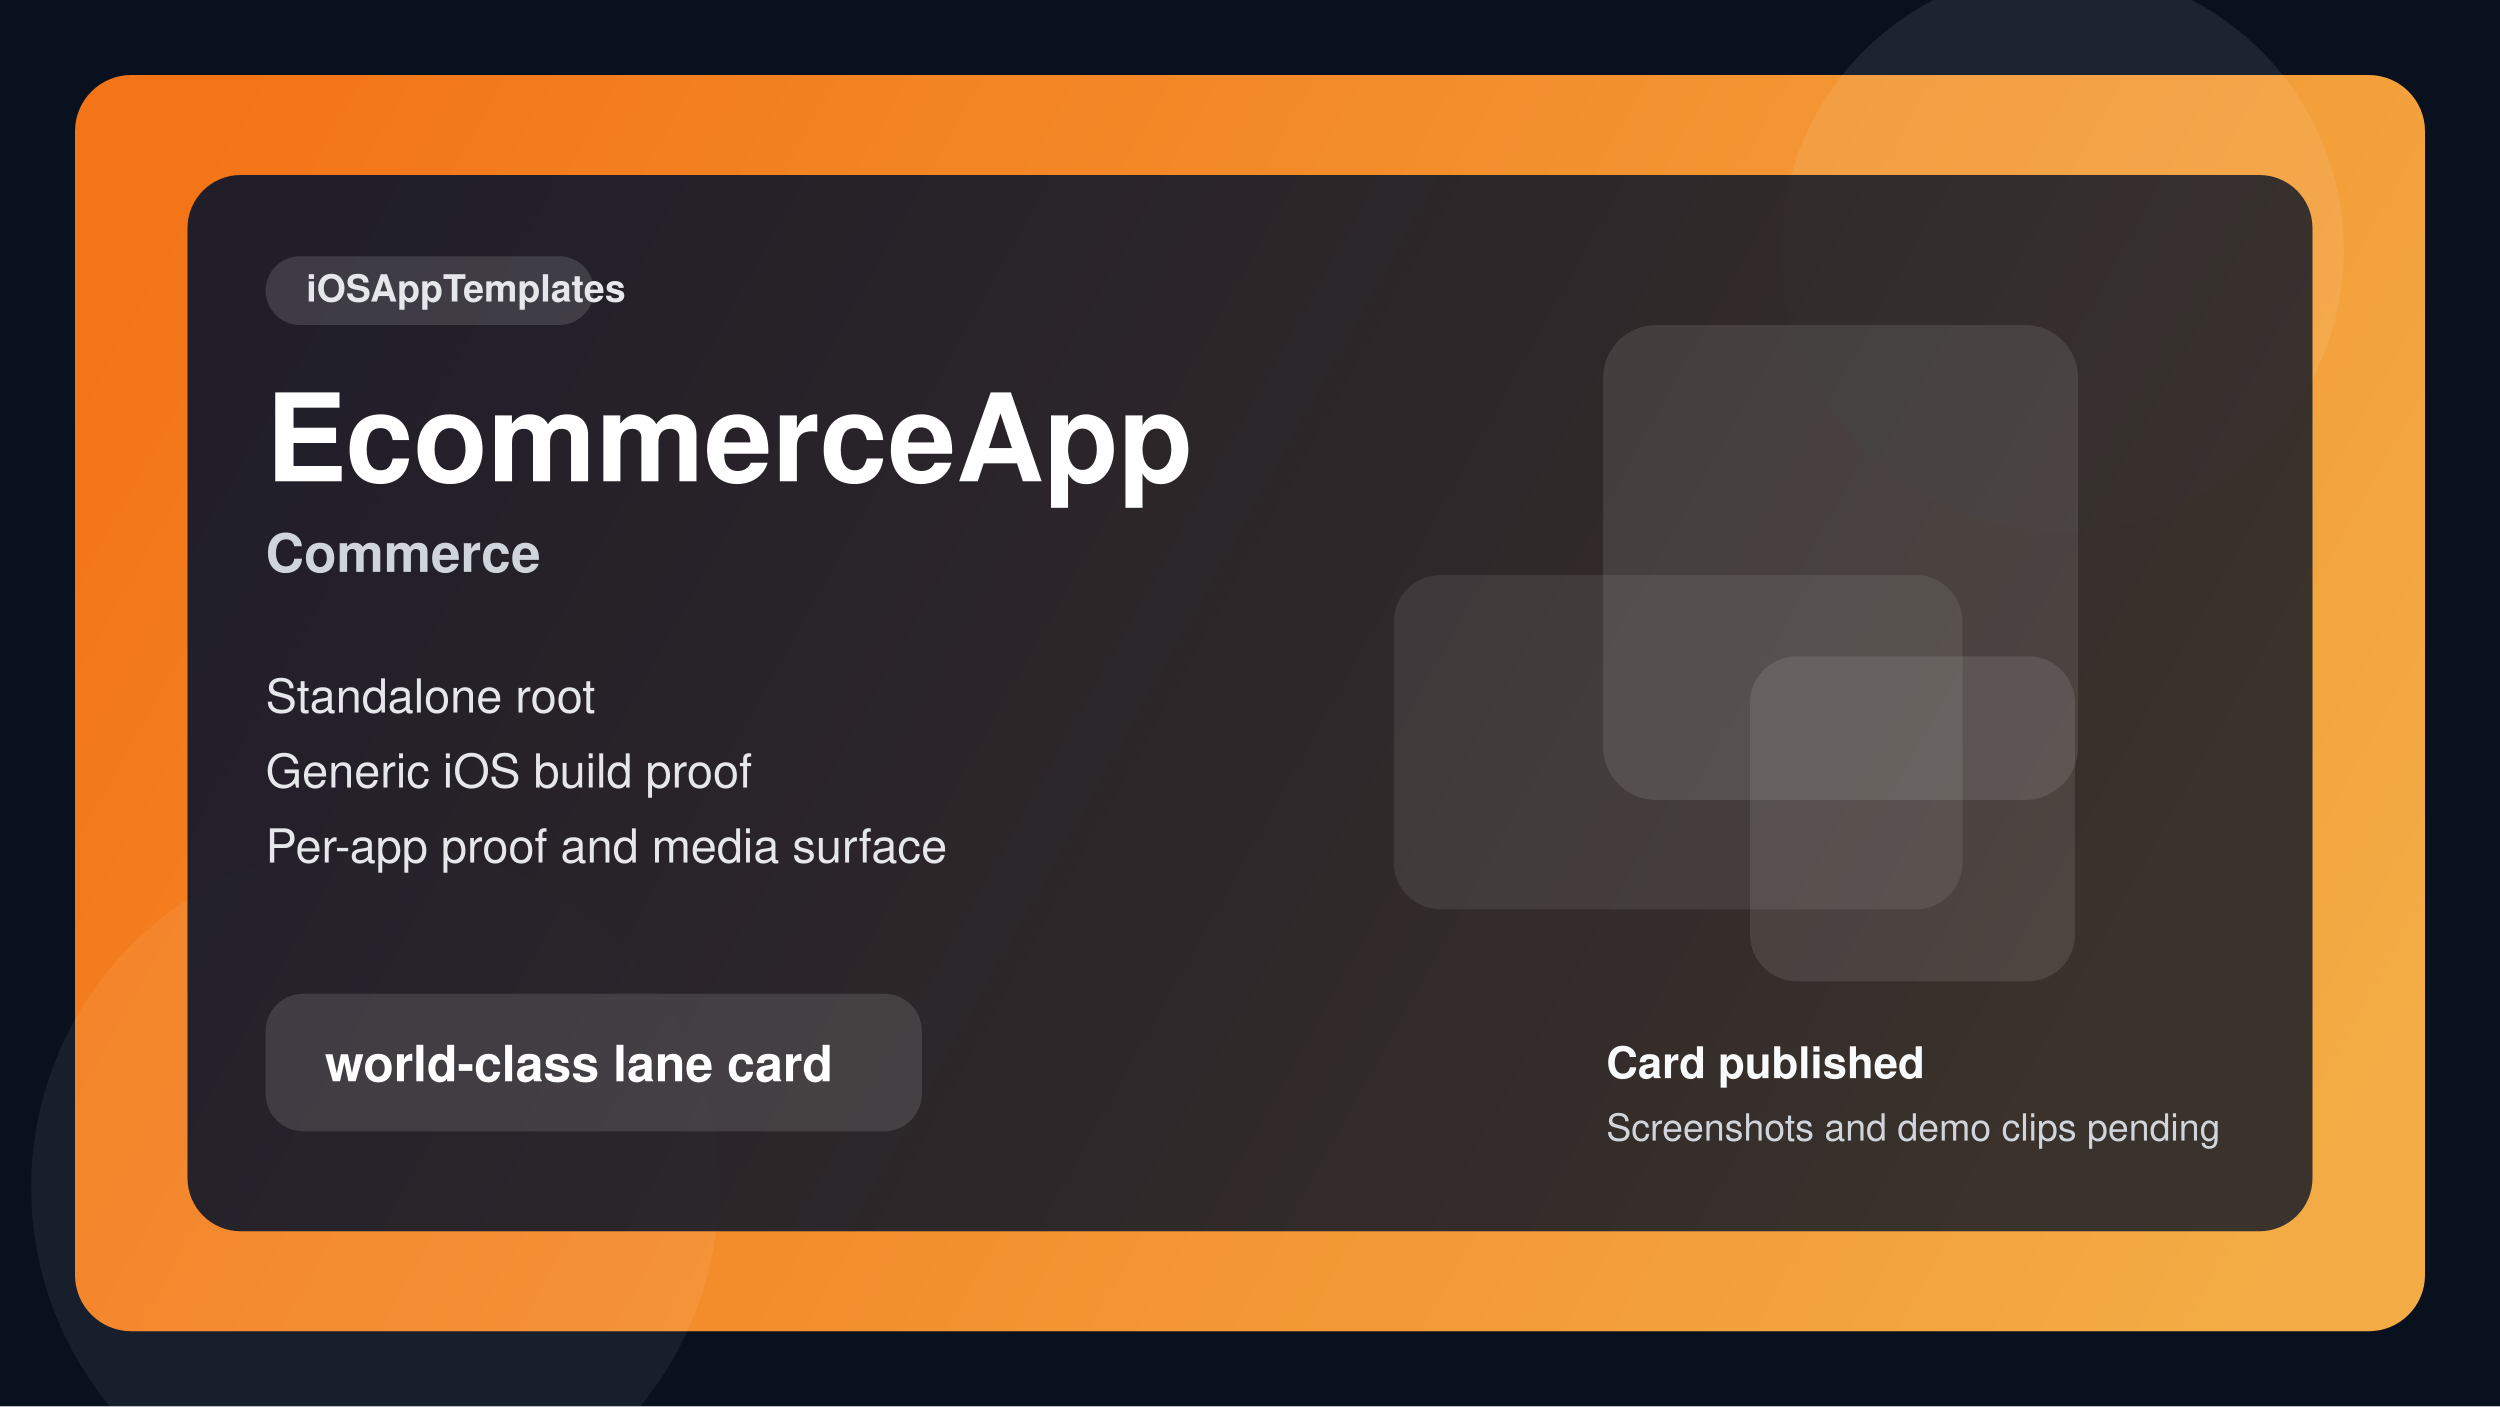
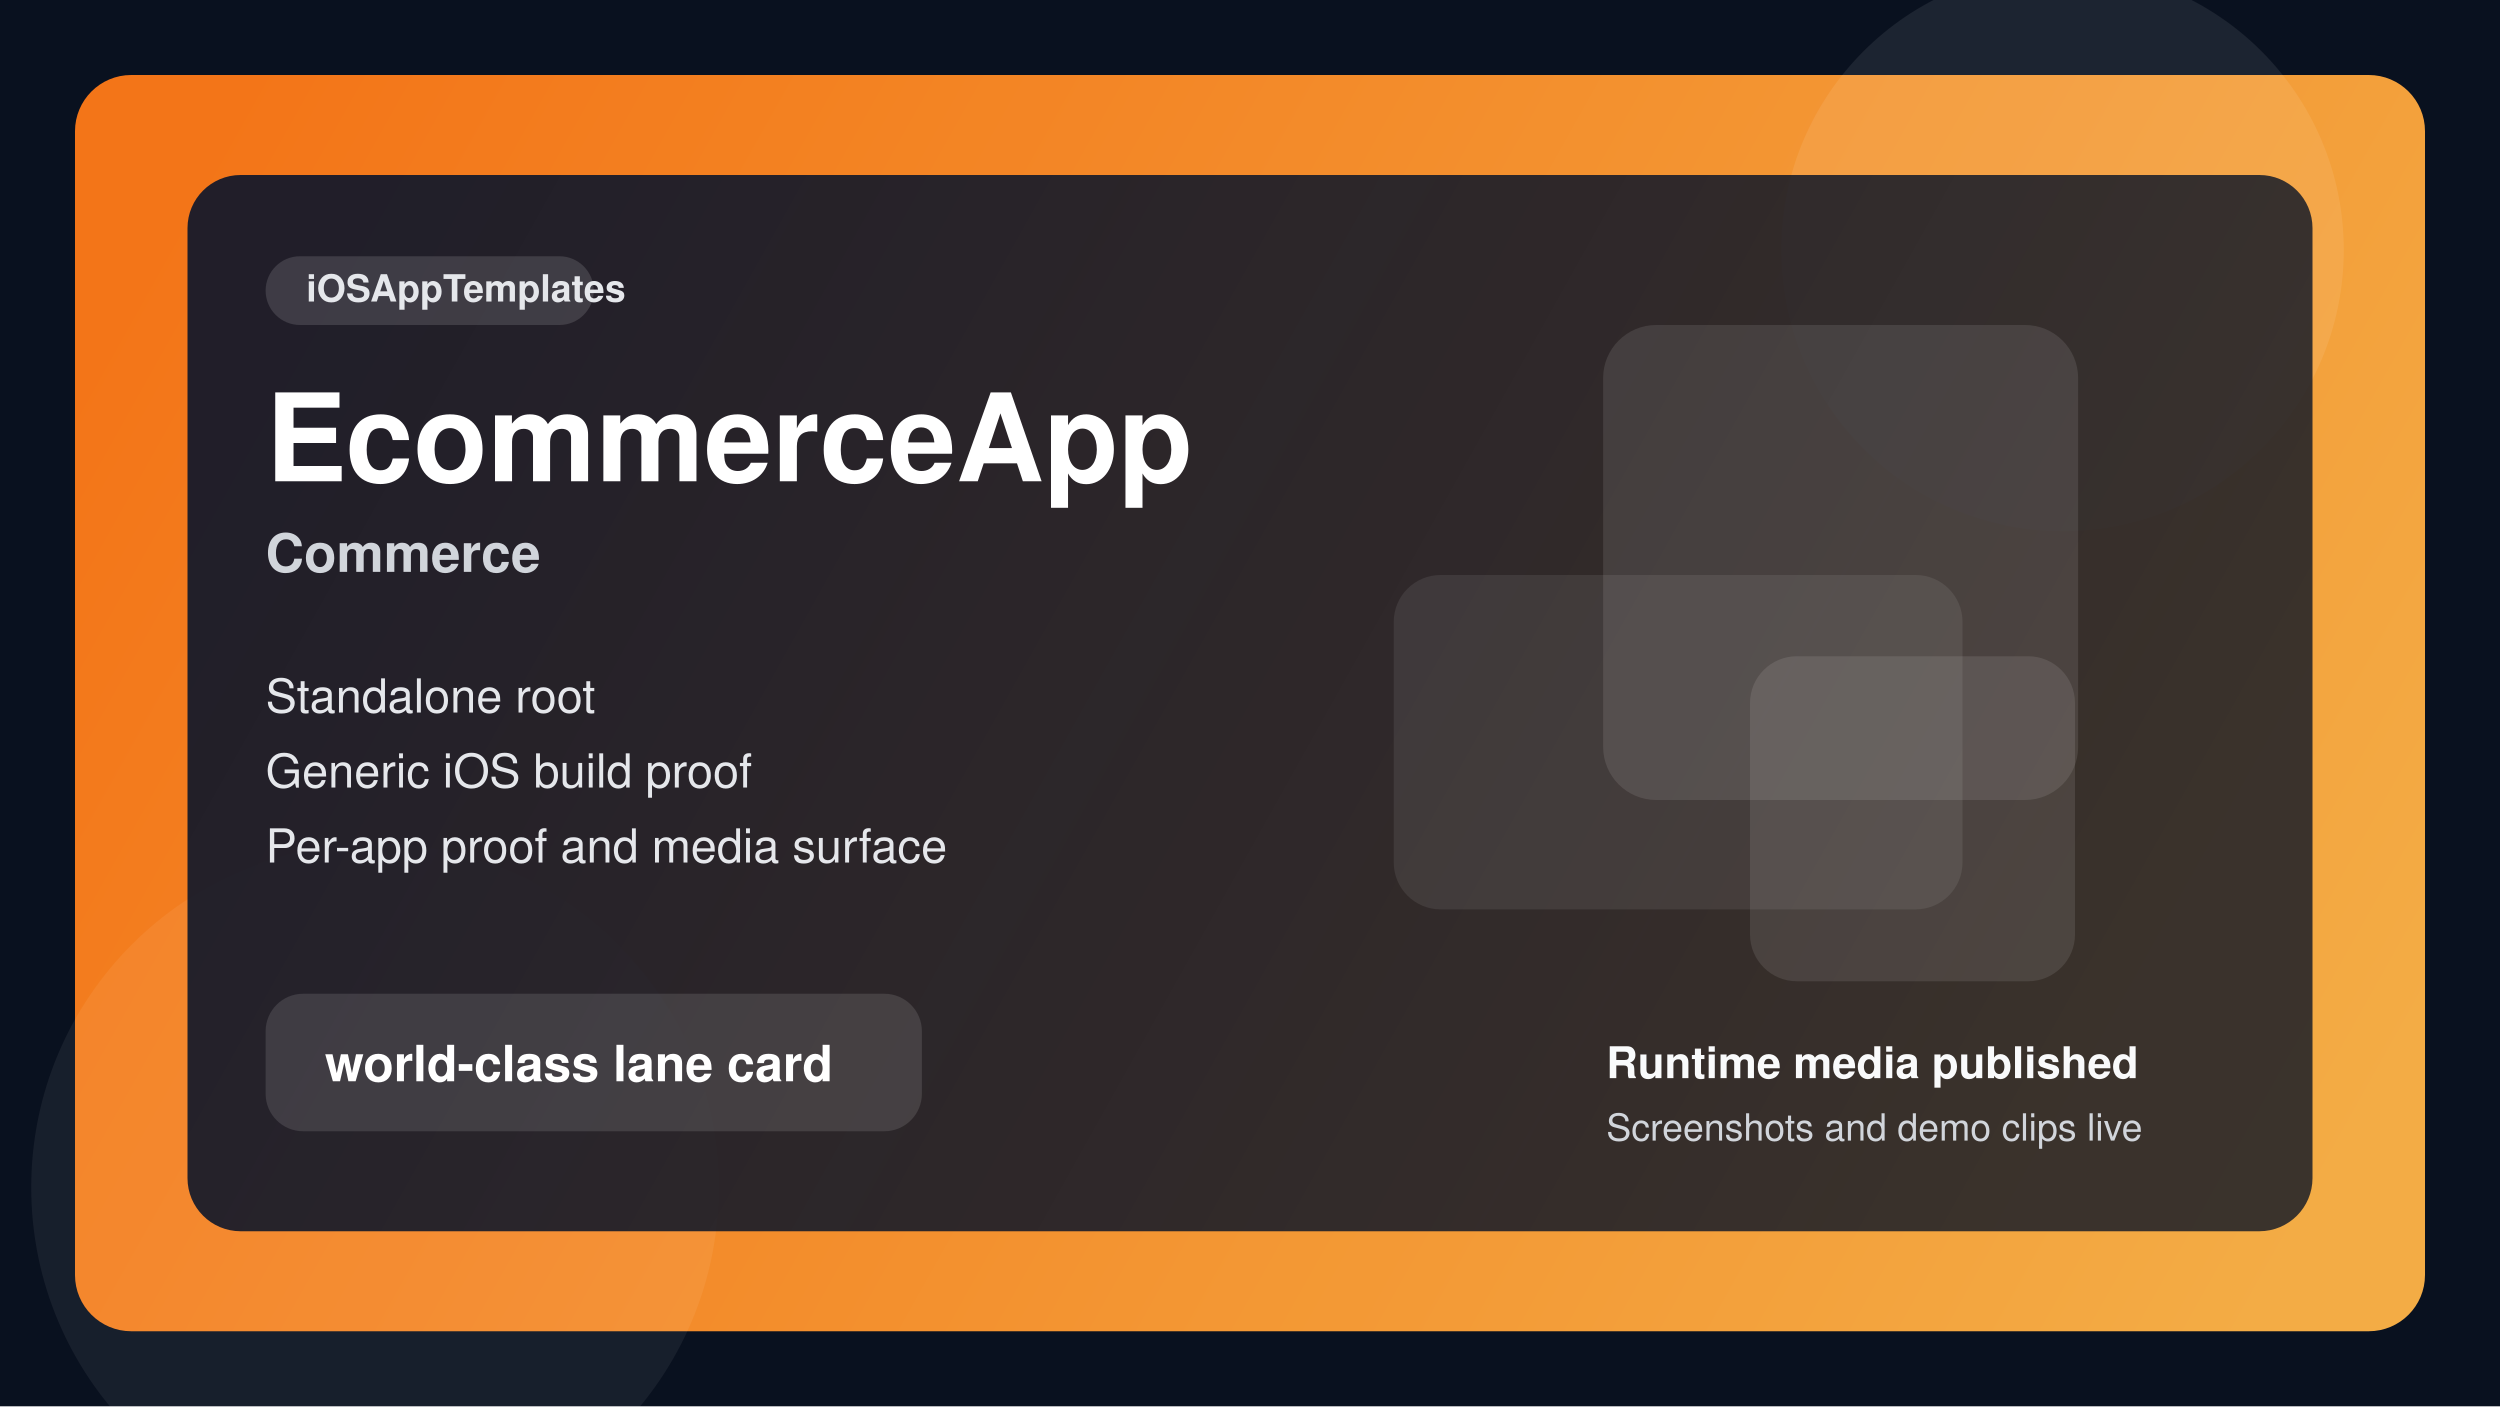
<svg xmlns="http://www.w3.org/2000/svg" width="1600" height="900" viewBox="0 0 1600 900" fill="none">
  <defs>
    <linearGradient id="bg" x1="140" y1="80" x2="1460" y2="820" gradientUnits="userSpaceOnUse">
      <stop stop-color="#FF7A18" />
      <stop offset="1" stop-color="#FFB347" />
    </linearGradient>
    <linearGradient id="panel" x1="280" y1="150" x2="1300" y2="720" gradientUnits="userSpaceOnUse">
      <stop stop-color="#0F172A" stop-opacity="0.92" />
      <stop offset="1" stop-color="#111827" stop-opacity="0.82" />
    </linearGradient>
  </defs>
  <rect width="1600" height="900" fill="#09111F" />
  <rect x="48" y="48" width="1504" height="804" rx="36" fill="url(#bg)" opacity="0.95" />
  <circle cx="1320" cy="160" r="180" fill="white" fill-opacity="0.08" />
  <circle cx="240" cy="760" r="220" fill="white" fill-opacity="0.06" />
  <rect x="120" y="112" width="1360" height="676" rx="34" fill="url(#panel)" />
  <rect x="170" y="164" width="210" height="44" rx="22" fill="white" fill-opacity="0.13" />
  <text x="196" y="193" fill="#E5E7EB" font-size="24" font-family="SF Pro Display, Helvetica, Arial, sans-serif" font-weight="700">iOSAppTemplates</text>
  <text x="170" y="308" fill="white" font-size="78" font-family="SF Pro Display, Helvetica, Arial, sans-serif" font-weight="800">EcommerceApp</text>
  <text x="170" y="366" fill="#D1D5DB" font-size="34" font-family="SF Pro Display, Helvetica, Arial, sans-serif" font-weight="600">Commerce</text>
  <text x="170" y="456" fill="#E5E7EB" font-size="30" font-family="SF Pro Display, Helvetica, Arial, sans-serif">Standalone root</text>
  <text x="170" y="504" fill="#E5E7EB" font-size="30" font-family="SF Pro Display, Helvetica, Arial, sans-serif">Generic iOS build proof</text>
  <text x="170" y="552" fill="#E5E7EB" font-size="30" font-family="SF Pro Display, Helvetica, Arial, sans-serif">Per-app proof and media surface</text>
  <rect x="170" y="636" width="420" height="88" rx="24" fill="white" fill-opacity="0.12" />
  <text x="208" y="692" fill="white" font-size="32" font-family="SF Pro Display, Helvetica, Arial, sans-serif" font-weight="700">world-class lane card</text>
  <rect x="1026" y="208" width="304" height="304" rx="34" fill="white" fill-opacity="0.10" />
  <rect x="892" y="368" width="364" height="214" rx="30" fill="white" fill-opacity="0.08" />
  <rect x="1120" y="420" width="208" height="208" rx="30" fill="white" fill-opacity="0.10" />
-   <text x="1028" y="690" fill="#F9FAFB" font-size="28" font-family="SF Pro Display, Helvetica, Arial, sans-serif" font-weight="700">Card published</text>
-   <text x="1028" y="730" fill="#D1D5DB" font-size="24" font-family="SF Pro Display, Helvetica, Arial, sans-serif">Screenshots and demo clips pending</text>
+   <text x="1028" y="690" fill="#F9FAFB" font-size="28" font-family="SF Pro Display, Helvetica, Arial, sans-serif" font-weight="700">Runtime media published</text>
+   <text x="1028" y="730" fill="#D1D5DB" font-size="24" font-family="SF Pro Display, Helvetica, Arial, sans-serif">Screenshots and demo clips live</text>
</svg>
